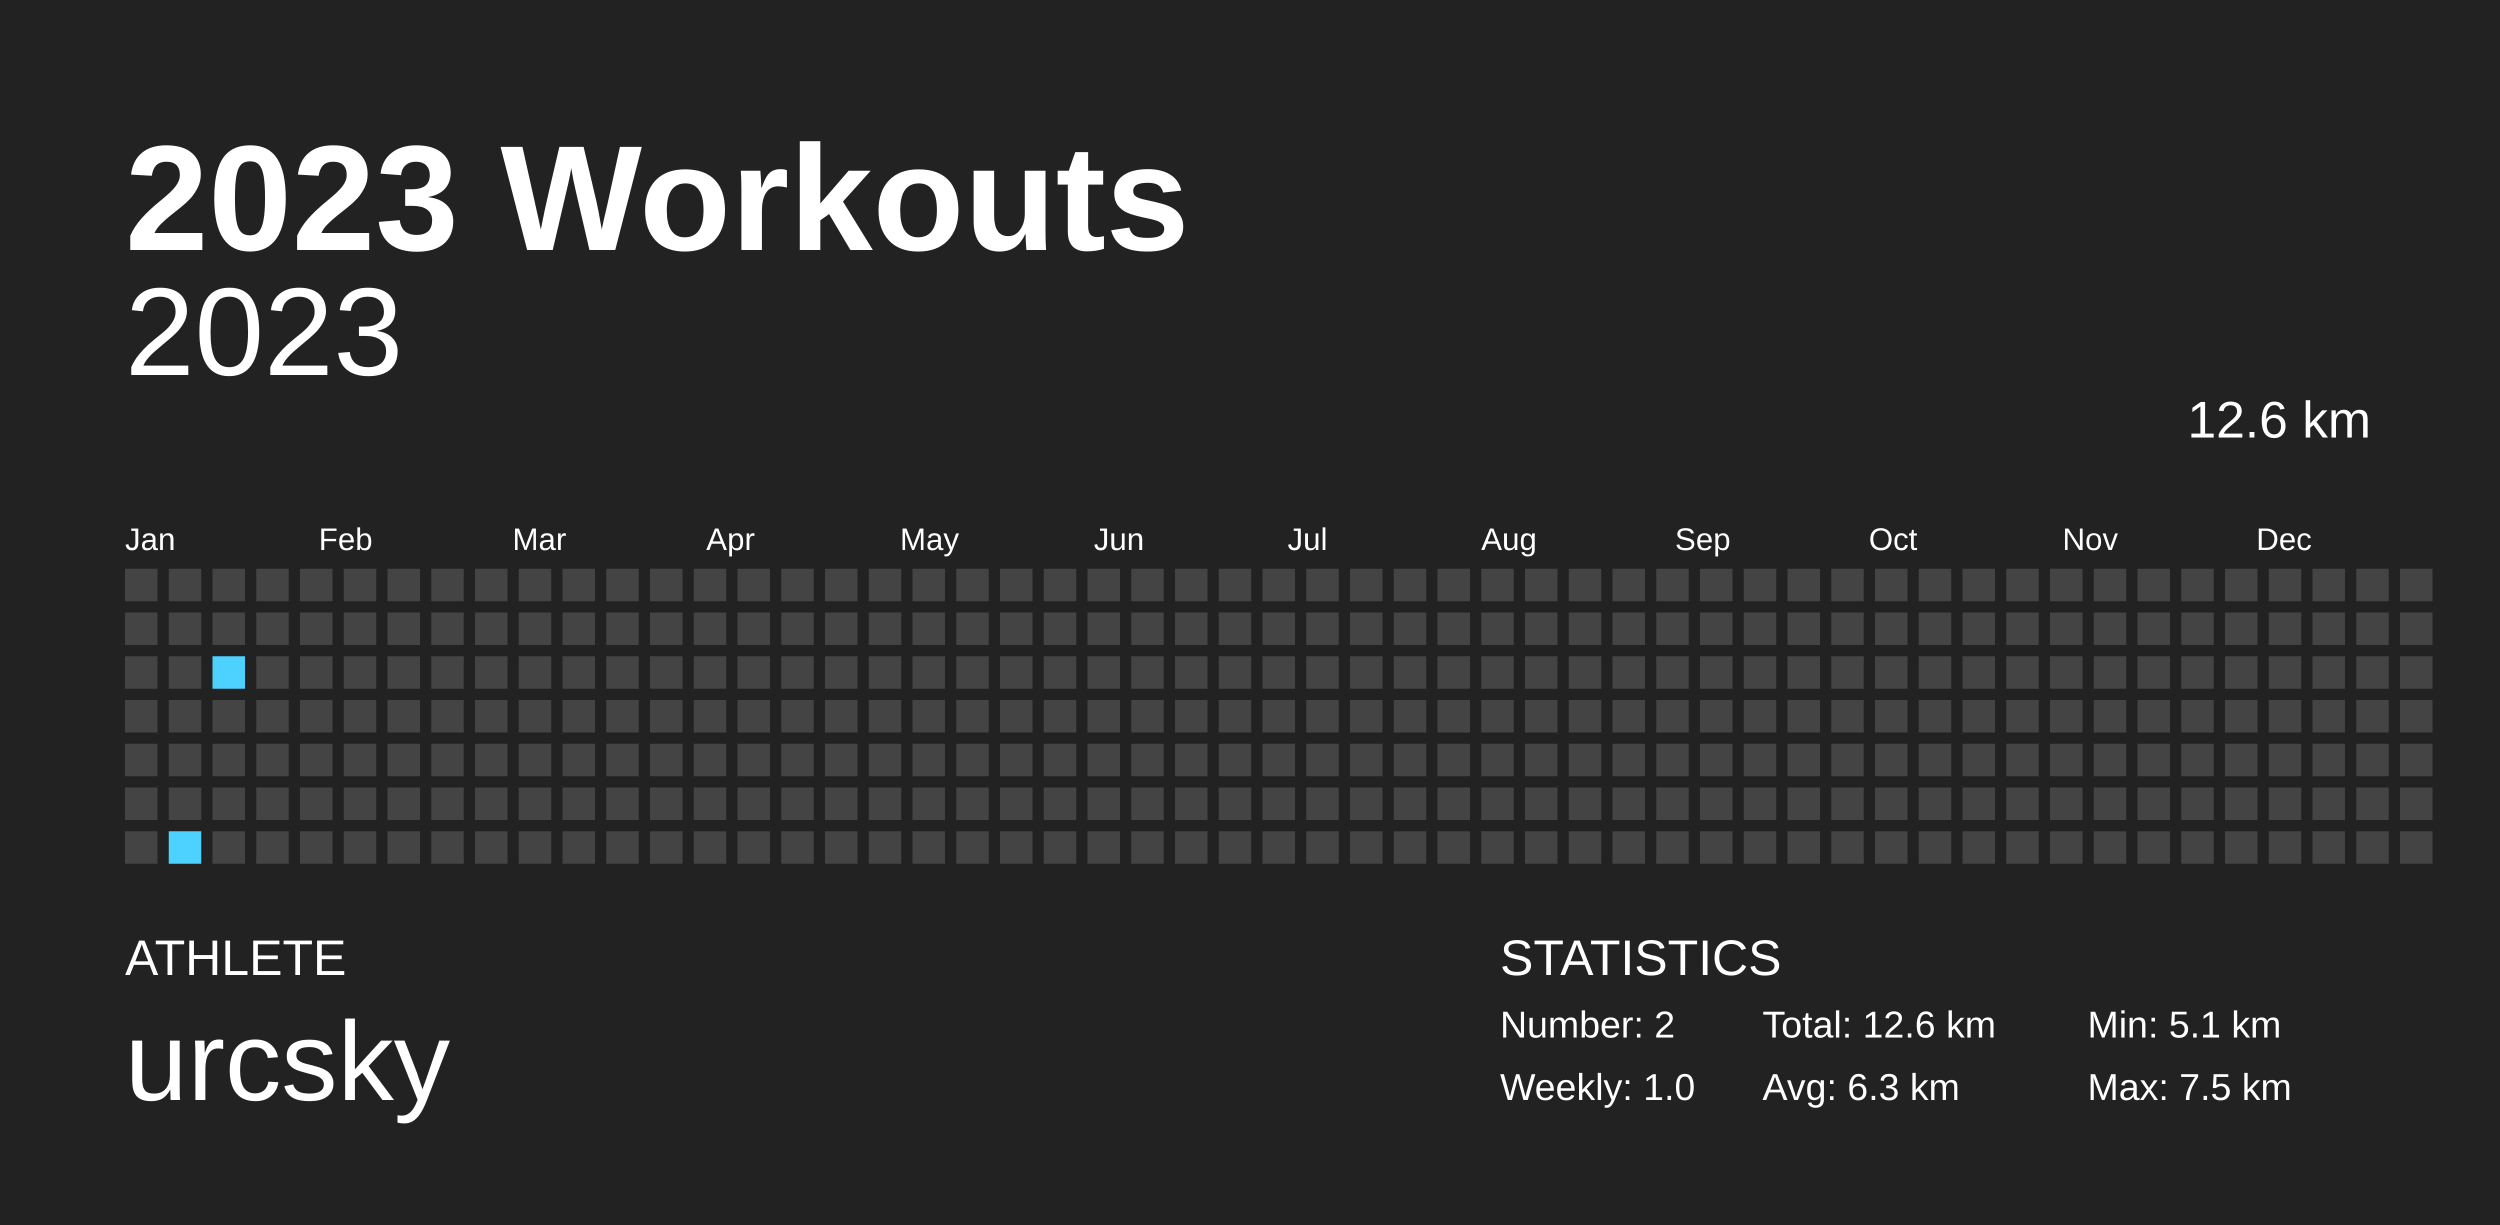
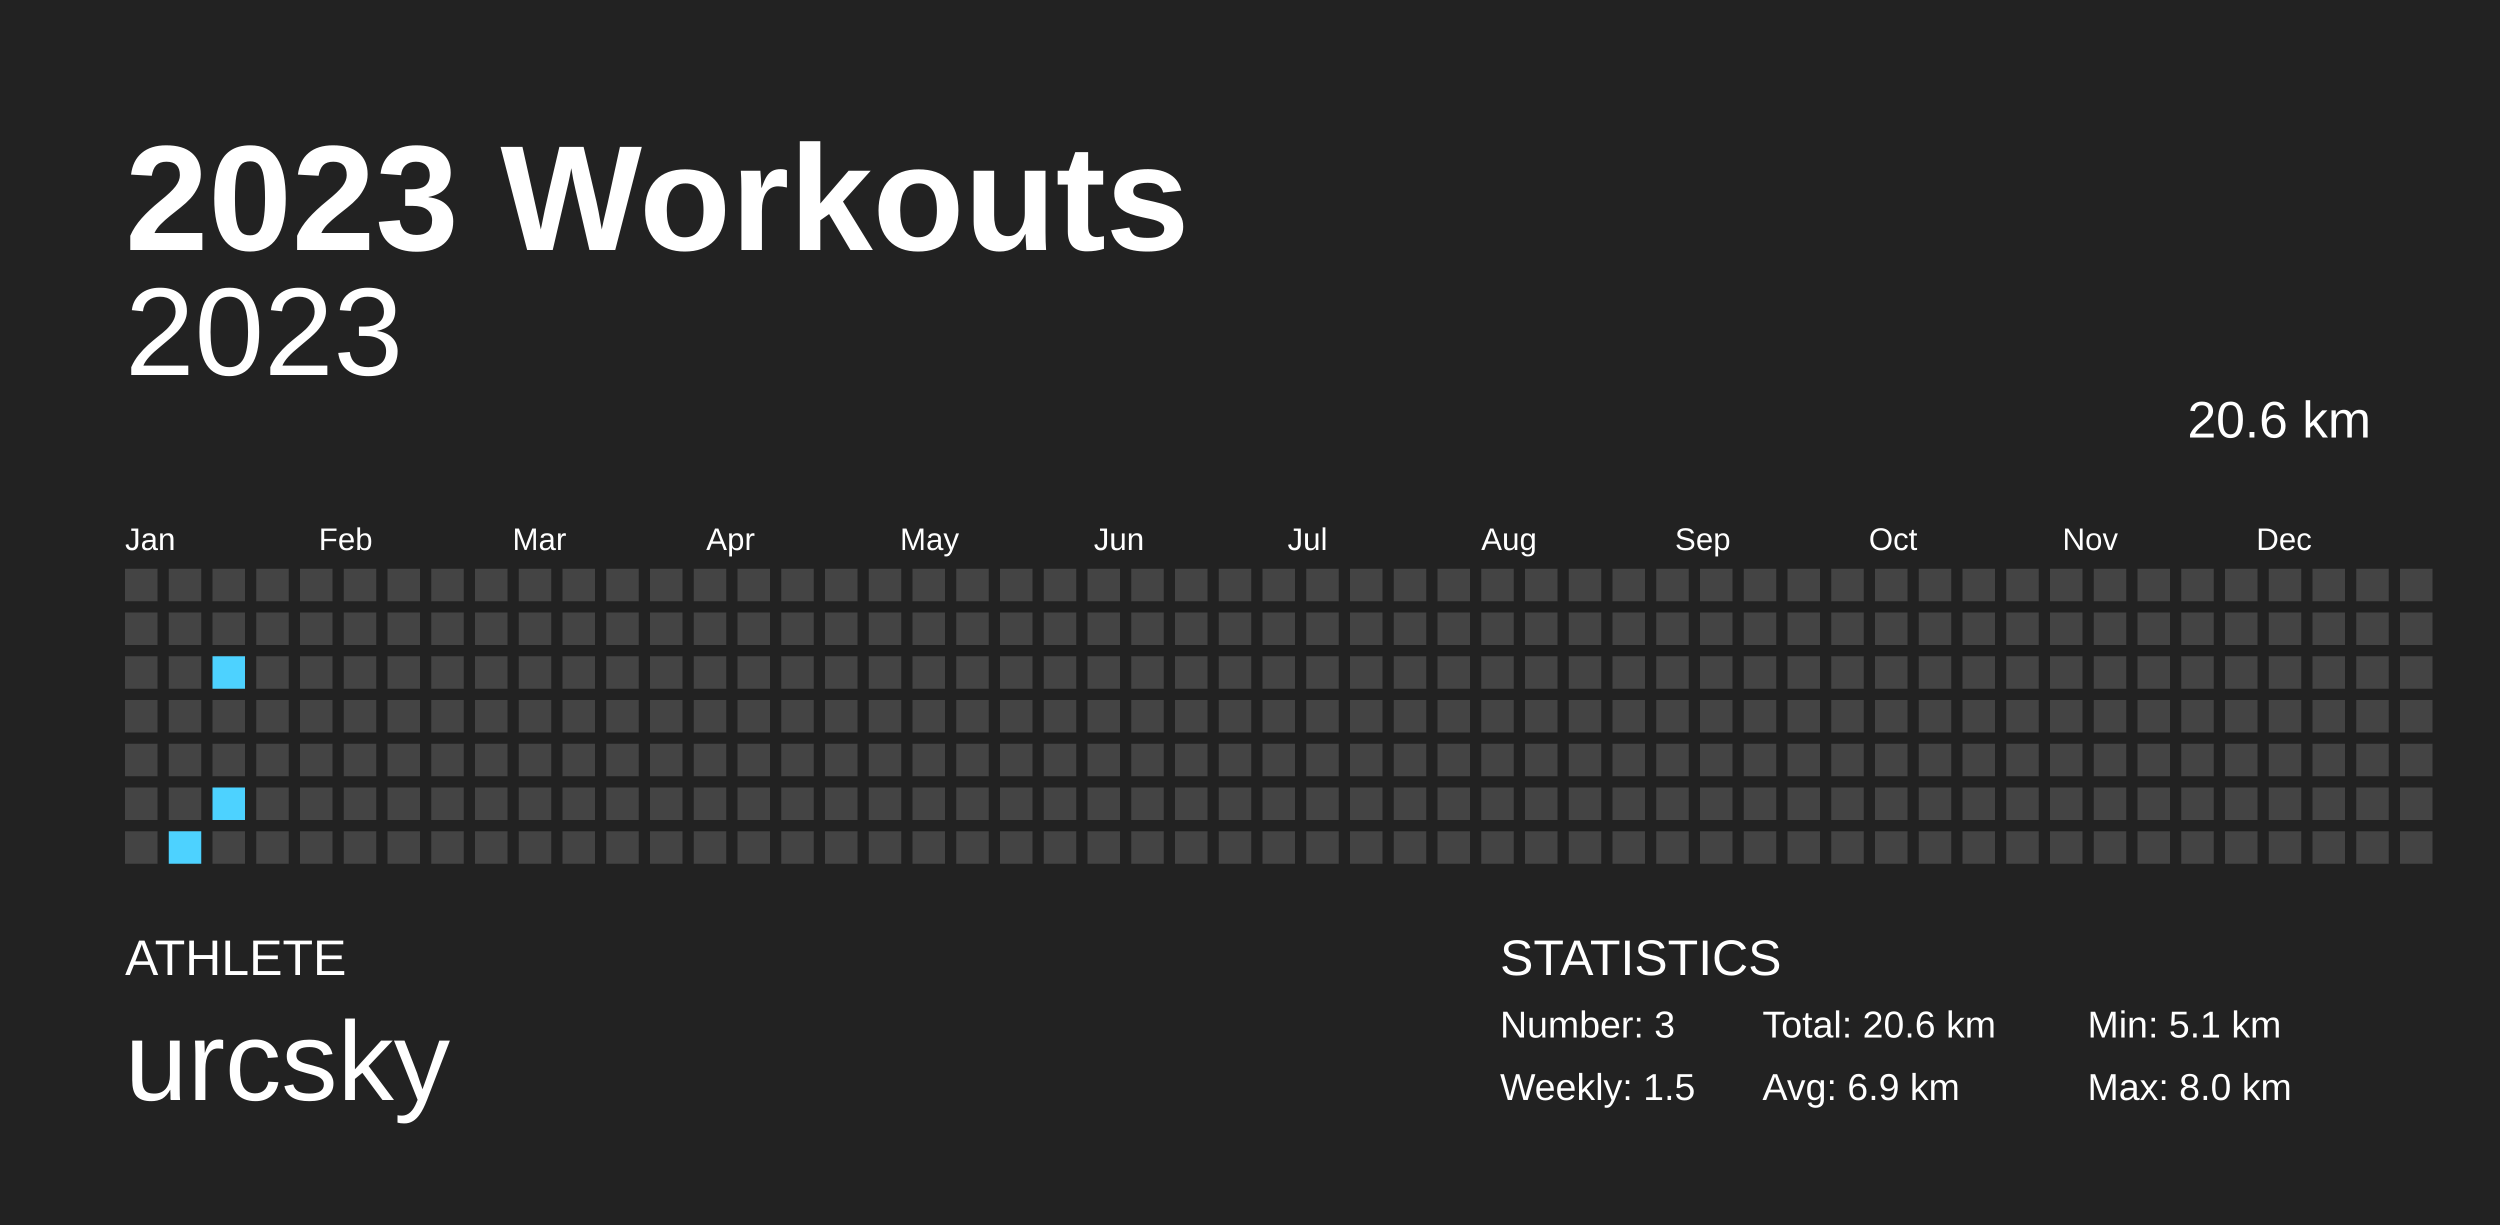
<svg xmlns="http://www.w3.org/2000/svg" baseProfile="full" height="98mm" version="1.1" viewBox="0,0,200,98" width="200mm">
  <defs />
  <rect fill="#222222" height="98" width="200" x="0" y="0" />
  <text fill="#FFFFFF" style="font-size:12px; font-family:Arial; font-weight:bold;" x="10" y="20">2023 Workouts</text>
  <text fill="#FFFFFF" style="font-size:4px; font-family:Arial" x="10" y="78">ATHLETE</text>
  <text fill="#FFFFFF" style="font-size:9px; font-family:Arial" x="10" y="88">urcsky</text>
  <text fill="#FFFFFF" style="font-size:4px; font-family:Arial" x="120" y="78">STATISTICS</text>
-   <text fill="#FFFFFF" style="font-size:3px; font-family:Arial" x="120" y="83">Number: 2</text>
-   <text fill="#FFFFFF" style="font-size:3px; font-family:Arial" x="120" y="88">Weekly: 1.0</text>
-   <text fill="#FFFFFF" style="font-size:3px; font-family:Arial" x="141" y="83">Total: 12.6 km</text>
-   <text fill="#FFFFFF" style="font-size:3px; font-family:Arial" x="141" y="88">Avg: 6.3 km</text>
+   <text fill="#FFFFFF" style="font-size:3px; font-family:Arial" x="120" y="83">Number: 3</text>
+   <text fill="#FFFFFF" style="font-size:3px; font-family:Arial" x="120" y="88">Weekly: 1.5</text>
+   <text fill="#FFFFFF" style="font-size:3px; font-family:Arial" x="141" y="83">Total: 20.6 km</text>
+   <text fill="#FFFFFF" style="font-size:3px; font-family:Arial" x="141" y="88">Avg: 6.9 km</text>
  <text fill="#FFFFFF" style="font-size:3px; font-family:Arial" x="167" y="83">Min: 5.1 km</text>
-   <text fill="#FFFFFF" style="font-size:3px; font-family:Arial" x="167" y="88">Max: 7.5 km</text>
+   <text fill="#FFFFFF" style="font-size:3px; font-family:Arial" x="167" y="88">Max: 8.0 km</text>
  <text alignment-baseline="hanging" fill="#FFFFFF" style="font-size:10.0px; font-family:Arial;" x="10" y="30">2023</text>
-   <text alignment-baseline="hanging" fill="#FFFFFF" style="font-size:4.125px; font-family:Arial;" x="175" y="35">12.6 km</text>
+   <text alignment-baseline="hanging" fill="#FFFFFF" style="font-size:4.125px; font-family:Arial;" x="175" y="35">20.6 km</text>
  <text fill="#FFFFFF" style="font-size:2.5px; font-family:Arial" x="10.0" y="44">Jan</text>
  <text fill="#FFFFFF" style="font-size:2.5px; font-family:Arial" x="25.5" y="44">Feb</text>
  <text fill="#FFFFFF" style="font-size:2.5px; font-family:Arial" x="41.0" y="44">Mar</text>
  <text fill="#FFFFFF" style="font-size:2.5px; font-family:Arial" x="56.5" y="44">Apr</text>
  <text fill="#FFFFFF" style="font-size:2.5px; font-family:Arial" x="72.0" y="44">May</text>
  <text fill="#FFFFFF" style="font-size:2.5px; font-family:Arial" x="87.5" y="44">Jun</text>
  <text fill="#FFFFFF" style="font-size:2.5px; font-family:Arial" x="103.0" y="44">Jul</text>
  <text fill="#FFFFFF" style="font-size:2.5px; font-family:Arial" x="118.5" y="44">Aug</text>
  <text fill="#FFFFFF" style="font-size:2.5px; font-family:Arial" x="134.0" y="44">Sep</text>
  <text fill="#FFFFFF" style="font-size:2.5px; font-family:Arial" x="149.5" y="44">Oct</text>
  <text fill="#FFFFFF" style="font-size:2.5px; font-family:Arial" x="165.0" y="44">Nov</text>
  <text fill="#FFFFFF" style="font-size:2.5px; font-family:Arial" x="180.5" y="44">Dec</text>
  <rect fill="#444444" height="2.6" width="2.6" x="10.0" y="45.5" />
  <rect fill="#444444" height="2.6" width="2.6" x="10.0" y="49.0" />
  <rect fill="#444444" height="2.6" width="2.6" x="10.0" y="52.5" />
  <rect fill="#444444" height="2.6" width="2.6" x="10.0" y="56.0" />
  <rect fill="#444444" height="2.6" width="2.6" x="10.0" y="59.5" />
  <rect fill="#444444" height="2.6" width="2.6" x="10.0" y="63.0" />
  <rect fill="#444444" height="2.6" width="2.6" x="10.0" y="66.5" />
  <rect fill="#444444" height="2.6" width="2.6" x="13.5" y="45.5" />
  <rect fill="#444444" height="2.6" width="2.6" x="13.5" y="49.0" />
  <rect fill="#444444" height="2.6" width="2.6" x="13.5" y="52.5" />
  <rect fill="#444444" height="2.6" width="2.6" x="13.5" y="56.0" />
  <rect fill="#444444" height="2.6" width="2.6" x="13.5" y="59.5" />
  <rect fill="#444444" height="2.6" width="2.6" x="13.5" y="63.0" />
  <rect fill="#4dd2ff" height="2.6" width="2.6" x="13.5" y="66.5" />
  <rect fill="#444444" height="2.6" width="2.6" x="17.0" y="45.5" />
  <rect fill="#444444" height="2.6" width="2.6" x="17.0" y="49.0" />
  <rect fill="#4dd2ff" height="2.6" width="2.6" x="17.0" y="52.5" />
  <rect fill="#444444" height="2.6" width="2.6" x="17.0" y="56.0" />
  <rect fill="#444444" height="2.6" width="2.6" x="17.0" y="59.5" />
-   <rect fill="#444444" height="2.6" width="2.6" x="17.0" y="63.0" />
+   <rect fill="#4dd2ff" height="2.6" width="2.6" x="17.0" y="63.0" />
  <rect fill="#444444" height="2.6" width="2.6" x="17.0" y="66.5" />
  <rect fill="#444444" height="2.6" width="2.6" x="20.5" y="45.5" />
  <rect fill="#444444" height="2.6" width="2.6" x="20.5" y="49.0" />
  <rect fill="#444444" height="2.6" width="2.6" x="20.5" y="52.5" />
  <rect fill="#444444" height="2.6" width="2.6" x="20.5" y="56.0" />
  <rect fill="#444444" height="2.6" width="2.6" x="20.5" y="59.5" />
  <rect fill="#444444" height="2.6" width="2.6" x="20.5" y="63.0" />
  <rect fill="#444444" height="2.6" width="2.6" x="20.5" y="66.5" />
  <rect fill="#444444" height="2.6" width="2.6" x="24.0" y="45.5" />
  <rect fill="#444444" height="2.6" width="2.6" x="24.0" y="49.0" />
  <rect fill="#444444" height="2.6" width="2.6" x="24.0" y="52.5" />
  <rect fill="#444444" height="2.6" width="2.6" x="24.0" y="56.0" />
  <rect fill="#444444" height="2.6" width="2.6" x="24.0" y="59.5" />
  <rect fill="#444444" height="2.6" width="2.6" x="24.0" y="63.0" />
  <rect fill="#444444" height="2.6" width="2.6" x="24.0" y="66.5" />
  <rect fill="#444444" height="2.6" width="2.6" x="27.5" y="45.5" />
  <rect fill="#444444" height="2.6" width="2.6" x="27.5" y="49.0" />
  <rect fill="#444444" height="2.6" width="2.6" x="27.5" y="52.5" />
  <rect fill="#444444" height="2.6" width="2.6" x="27.5" y="56.0" />
  <rect fill="#444444" height="2.6" width="2.6" x="27.5" y="59.5" />
  <rect fill="#444444" height="2.6" width="2.6" x="27.5" y="63.0" />
  <rect fill="#444444" height="2.6" width="2.6" x="27.5" y="66.5" />
  <rect fill="#444444" height="2.6" width="2.6" x="31.0" y="45.5" />
  <rect fill="#444444" height="2.6" width="2.6" x="31.0" y="49.0" />
  <rect fill="#444444" height="2.6" width="2.6" x="31.0" y="52.5" />
  <rect fill="#444444" height="2.6" width="2.6" x="31.0" y="56.0" />
  <rect fill="#444444" height="2.6" width="2.6" x="31.0" y="59.5" />
  <rect fill="#444444" height="2.6" width="2.6" x="31.0" y="63.0" />
  <rect fill="#444444" height="2.6" width="2.6" x="31.0" y="66.5" />
  <rect fill="#444444" height="2.6" width="2.6" x="34.5" y="45.5" />
  <rect fill="#444444" height="2.6" width="2.6" x="34.5" y="49.0" />
  <rect fill="#444444" height="2.6" width="2.6" x="34.5" y="52.5" />
  <rect fill="#444444" height="2.6" width="2.6" x="34.5" y="56.0" />
  <rect fill="#444444" height="2.6" width="2.6" x="34.5" y="59.5" />
  <rect fill="#444444" height="2.6" width="2.6" x="34.5" y="63.0" />
  <rect fill="#444444" height="2.6" width="2.6" x="34.5" y="66.5" />
  <rect fill="#444444" height="2.6" width="2.6" x="38.0" y="45.5" />
  <rect fill="#444444" height="2.6" width="2.6" x="38.0" y="49.0" />
  <rect fill="#444444" height="2.6" width="2.6" x="38.0" y="52.5" />
  <rect fill="#444444" height="2.6" width="2.6" x="38.0" y="56.0" />
  <rect fill="#444444" height="2.6" width="2.6" x="38.0" y="59.5" />
  <rect fill="#444444" height="2.6" width="2.6" x="38.0" y="63.0" />
  <rect fill="#444444" height="2.6" width="2.6" x="38.0" y="66.5" />
  <rect fill="#444444" height="2.6" width="2.6" x="41.5" y="45.5" />
  <rect fill="#444444" height="2.6" width="2.6" x="41.5" y="49.0" />
  <rect fill="#444444" height="2.6" width="2.6" x="41.5" y="52.5" />
  <rect fill="#444444" height="2.6" width="2.6" x="41.5" y="56.0" />
  <rect fill="#444444" height="2.6" width="2.6" x="41.5" y="59.5" />
  <rect fill="#444444" height="2.6" width="2.6" x="41.5" y="63.0" />
  <rect fill="#444444" height="2.6" width="2.6" x="41.5" y="66.5" />
  <rect fill="#444444" height="2.6" width="2.6" x="45.0" y="45.5" />
  <rect fill="#444444" height="2.6" width="2.6" x="45.0" y="49.0" />
  <rect fill="#444444" height="2.6" width="2.6" x="45.0" y="52.5" />
  <rect fill="#444444" height="2.6" width="2.6" x="45.0" y="56.0" />
  <rect fill="#444444" height="2.6" width="2.6" x="45.0" y="59.5" />
  <rect fill="#444444" height="2.6" width="2.6" x="45.0" y="63.0" />
  <rect fill="#444444" height="2.6" width="2.6" x="45.0" y="66.5" />
  <rect fill="#444444" height="2.6" width="2.6" x="48.5" y="45.5" />
  <rect fill="#444444" height="2.6" width="2.6" x="48.5" y="49.0" />
  <rect fill="#444444" height="2.6" width="2.6" x="48.5" y="52.5" />
  <rect fill="#444444" height="2.6" width="2.6" x="48.5" y="56.0" />
  <rect fill="#444444" height="2.6" width="2.6" x="48.5" y="59.5" />
  <rect fill="#444444" height="2.6" width="2.6" x="48.5" y="63.0" />
  <rect fill="#444444" height="2.6" width="2.6" x="48.5" y="66.5" />
  <rect fill="#444444" height="2.6" width="2.6" x="52.0" y="45.5" />
  <rect fill="#444444" height="2.6" width="2.6" x="52.0" y="49.0" />
  <rect fill="#444444" height="2.6" width="2.6" x="52.0" y="52.5" />
  <rect fill="#444444" height="2.6" width="2.6" x="52.0" y="56.0" />
  <rect fill="#444444" height="2.6" width="2.6" x="52.0" y="59.5" />
  <rect fill="#444444" height="2.6" width="2.6" x="52.0" y="63.0" />
  <rect fill="#444444" height="2.6" width="2.6" x="52.0" y="66.5" />
  <rect fill="#444444" height="2.6" width="2.6" x="55.5" y="45.5" />
  <rect fill="#444444" height="2.6" width="2.6" x="55.5" y="49.0" />
  <rect fill="#444444" height="2.6" width="2.6" x="55.5" y="52.5" />
  <rect fill="#444444" height="2.6" width="2.6" x="55.5" y="56.0" />
  <rect fill="#444444" height="2.6" width="2.6" x="55.5" y="59.5" />
  <rect fill="#444444" height="2.6" width="2.6" x="55.5" y="63.0" />
  <rect fill="#444444" height="2.6" width="2.6" x="55.5" y="66.5" />
  <rect fill="#444444" height="2.6" width="2.6" x="59.0" y="45.5" />
  <rect fill="#444444" height="2.6" width="2.6" x="59.0" y="49.0" />
  <rect fill="#444444" height="2.6" width="2.6" x="59.0" y="52.5" />
  <rect fill="#444444" height="2.6" width="2.6" x="59.0" y="56.0" />
  <rect fill="#444444" height="2.6" width="2.6" x="59.0" y="59.5" />
  <rect fill="#444444" height="2.6" width="2.6" x="59.0" y="63.0" />
  <rect fill="#444444" height="2.6" width="2.6" x="59.0" y="66.5" />
  <rect fill="#444444" height="2.6" width="2.6" x="62.5" y="45.5" />
  <rect fill="#444444" height="2.6" width="2.6" x="62.5" y="49.0" />
  <rect fill="#444444" height="2.6" width="2.6" x="62.5" y="52.5" />
  <rect fill="#444444" height="2.6" width="2.6" x="62.5" y="56.0" />
  <rect fill="#444444" height="2.6" width="2.6" x="62.5" y="59.5" />
  <rect fill="#444444" height="2.6" width="2.6" x="62.5" y="63.0" />
  <rect fill="#444444" height="2.6" width="2.6" x="62.5" y="66.5" />
  <rect fill="#444444" height="2.6" width="2.6" x="66.0" y="45.5" />
  <rect fill="#444444" height="2.6" width="2.6" x="66.0" y="49.0" />
  <rect fill="#444444" height="2.6" width="2.6" x="66.0" y="52.5" />
  <rect fill="#444444" height="2.6" width="2.6" x="66.0" y="56.0" />
  <rect fill="#444444" height="2.6" width="2.6" x="66.0" y="59.5" />
  <rect fill="#444444" height="2.6" width="2.6" x="66.0" y="63.0" />
  <rect fill="#444444" height="2.6" width="2.6" x="66.0" y="66.5" />
  <rect fill="#444444" height="2.6" width="2.6" x="69.5" y="45.5" />
  <rect fill="#444444" height="2.6" width="2.6" x="69.5" y="49.0" />
  <rect fill="#444444" height="2.6" width="2.6" x="69.5" y="52.5" />
  <rect fill="#444444" height="2.6" width="2.6" x="69.5" y="56.0" />
  <rect fill="#444444" height="2.6" width="2.6" x="69.5" y="59.5" />
  <rect fill="#444444" height="2.6" width="2.6" x="69.5" y="63.0" />
  <rect fill="#444444" height="2.6" width="2.6" x="69.5" y="66.5" />
  <rect fill="#444444" height="2.6" width="2.6" x="73.0" y="45.5" />
  <rect fill="#444444" height="2.6" width="2.6" x="73.0" y="49.0" />
  <rect fill="#444444" height="2.6" width="2.6" x="73.0" y="52.5" />
  <rect fill="#444444" height="2.6" width="2.6" x="73.0" y="56.0" />
  <rect fill="#444444" height="2.6" width="2.6" x="73.0" y="59.5" />
  <rect fill="#444444" height="2.6" width="2.6" x="73.0" y="63.0" />
  <rect fill="#444444" height="2.6" width="2.6" x="73.0" y="66.5" />
  <rect fill="#444444" height="2.6" width="2.6" x="76.5" y="45.5" />
  <rect fill="#444444" height="2.6" width="2.6" x="76.5" y="49.0" />
  <rect fill="#444444" height="2.6" width="2.6" x="76.5" y="52.5" />
  <rect fill="#444444" height="2.6" width="2.6" x="76.5" y="56.0" />
  <rect fill="#444444" height="2.6" width="2.6" x="76.5" y="59.5" />
  <rect fill="#444444" height="2.6" width="2.6" x="76.5" y="63.0" />
  <rect fill="#444444" height="2.6" width="2.6" x="76.5" y="66.5" />
  <rect fill="#444444" height="2.6" width="2.6" x="80.0" y="45.5" />
  <rect fill="#444444" height="2.6" width="2.6" x="80.0" y="49.0" />
  <rect fill="#444444" height="2.6" width="2.6" x="80.0" y="52.5" />
  <rect fill="#444444" height="2.6" width="2.6" x="80.0" y="56.0" />
  <rect fill="#444444" height="2.6" width="2.6" x="80.0" y="59.5" />
  <rect fill="#444444" height="2.6" width="2.6" x="80.0" y="63.0" />
  <rect fill="#444444" height="2.6" width="2.6" x="80.0" y="66.5" />
  <rect fill="#444444" height="2.6" width="2.6" x="83.5" y="45.5" />
  <rect fill="#444444" height="2.6" width="2.6" x="83.5" y="49.0" />
  <rect fill="#444444" height="2.6" width="2.6" x="83.5" y="52.5" />
  <rect fill="#444444" height="2.6" width="2.6" x="83.5" y="56.0" />
  <rect fill="#444444" height="2.6" width="2.6" x="83.5" y="59.5" />
  <rect fill="#444444" height="2.6" width="2.6" x="83.5" y="63.0" />
  <rect fill="#444444" height="2.6" width="2.6" x="83.5" y="66.5" />
  <rect fill="#444444" height="2.6" width="2.6" x="87.0" y="45.5" />
  <rect fill="#444444" height="2.6" width="2.6" x="87.0" y="49.0" />
  <rect fill="#444444" height="2.6" width="2.6" x="87.0" y="52.5" />
  <rect fill="#444444" height="2.6" width="2.6" x="87.0" y="56.0" />
  <rect fill="#444444" height="2.6" width="2.6" x="87.0" y="59.5" />
  <rect fill="#444444" height="2.6" width="2.6" x="87.0" y="63.0" />
  <rect fill="#444444" height="2.6" width="2.6" x="87.0" y="66.5" />
  <rect fill="#444444" height="2.6" width="2.6" x="90.5" y="45.5" />
  <rect fill="#444444" height="2.6" width="2.6" x="90.5" y="49.0" />
  <rect fill="#444444" height="2.6" width="2.6" x="90.5" y="52.5" />
  <rect fill="#444444" height="2.6" width="2.6" x="90.5" y="56.0" />
  <rect fill="#444444" height="2.6" width="2.6" x="90.5" y="59.5" />
  <rect fill="#444444" height="2.6" width="2.6" x="90.5" y="63.0" />
  <rect fill="#444444" height="2.6" width="2.6" x="90.5" y="66.5" />
  <rect fill="#444444" height="2.6" width="2.6" x="94.0" y="45.5" />
  <rect fill="#444444" height="2.6" width="2.6" x="94.0" y="49.0" />
  <rect fill="#444444" height="2.6" width="2.6" x="94.0" y="52.5" />
  <rect fill="#444444" height="2.6" width="2.6" x="94.0" y="56.0" />
  <rect fill="#444444" height="2.6" width="2.6" x="94.0" y="59.5" />
  <rect fill="#444444" height="2.6" width="2.6" x="94.0" y="63.0" />
  <rect fill="#444444" height="2.6" width="2.6" x="94.0" y="66.5" />
  <rect fill="#444444" height="2.6" width="2.6" x="97.5" y="45.5" />
  <rect fill="#444444" height="2.6" width="2.6" x="97.5" y="49.0" />
  <rect fill="#444444" height="2.6" width="2.6" x="97.5" y="52.5" />
  <rect fill="#444444" height="2.6" width="2.6" x="97.5" y="56.0" />
  <rect fill="#444444" height="2.6" width="2.6" x="97.5" y="59.5" />
  <rect fill="#444444" height="2.6" width="2.6" x="97.5" y="63.0" />
  <rect fill="#444444" height="2.6" width="2.6" x="97.5" y="66.5" />
  <rect fill="#444444" height="2.6" width="2.6" x="101.0" y="45.5" />
  <rect fill="#444444" height="2.6" width="2.6" x="101.0" y="49.0" />
  <rect fill="#444444" height="2.6" width="2.6" x="101.0" y="52.5" />
  <rect fill="#444444" height="2.6" width="2.6" x="101.0" y="56.0" />
  <rect fill="#444444" height="2.6" width="2.6" x="101.0" y="59.5" />
  <rect fill="#444444" height="2.6" width="2.6" x="101.0" y="63.0" />
  <rect fill="#444444" height="2.6" width="2.6" x="101.0" y="66.5" />
  <rect fill="#444444" height="2.6" width="2.6" x="104.5" y="45.5" />
  <rect fill="#444444" height="2.6" width="2.6" x="104.5" y="49.0" />
  <rect fill="#444444" height="2.6" width="2.6" x="104.5" y="52.5" />
  <rect fill="#444444" height="2.6" width="2.6" x="104.5" y="56.0" />
  <rect fill="#444444" height="2.6" width="2.6" x="104.5" y="59.5" />
  <rect fill="#444444" height="2.6" width="2.6" x="104.5" y="63.0" />
  <rect fill="#444444" height="2.6" width="2.6" x="104.5" y="66.5" />
  <rect fill="#444444" height="2.6" width="2.6" x="108.0" y="45.5" />
  <rect fill="#444444" height="2.6" width="2.6" x="108.0" y="49.0" />
  <rect fill="#444444" height="2.6" width="2.6" x="108.0" y="52.5" />
  <rect fill="#444444" height="2.6" width="2.6" x="108.0" y="56.0" />
  <rect fill="#444444" height="2.6" width="2.6" x="108.0" y="59.5" />
  <rect fill="#444444" height="2.6" width="2.6" x="108.0" y="63.0" />
  <rect fill="#444444" height="2.6" width="2.6" x="108.0" y="66.5" />
  <rect fill="#444444" height="2.6" width="2.6" x="111.5" y="45.5" />
  <rect fill="#444444" height="2.6" width="2.6" x="111.5" y="49.0" />
  <rect fill="#444444" height="2.6" width="2.6" x="111.5" y="52.5" />
  <rect fill="#444444" height="2.6" width="2.6" x="111.5" y="56.0" />
  <rect fill="#444444" height="2.6" width="2.6" x="111.5" y="59.5" />
  <rect fill="#444444" height="2.6" width="2.6" x="111.5" y="63.0" />
  <rect fill="#444444" height="2.6" width="2.6" x="111.5" y="66.5" />
  <rect fill="#444444" height="2.6" width="2.6" x="115.0" y="45.5" />
  <rect fill="#444444" height="2.6" width="2.6" x="115.0" y="49.0" />
  <rect fill="#444444" height="2.6" width="2.6" x="115.0" y="52.5" />
  <rect fill="#444444" height="2.6" width="2.6" x="115.0" y="56.0" />
  <rect fill="#444444" height="2.6" width="2.6" x="115.0" y="59.5" />
  <rect fill="#444444" height="2.6" width="2.6" x="115.0" y="63.0" />
  <rect fill="#444444" height="2.6" width="2.6" x="115.0" y="66.5" />
  <rect fill="#444444" height="2.6" width="2.6" x="118.5" y="45.5" />
  <rect fill="#444444" height="2.6" width="2.6" x="118.5" y="49.0" />
  <rect fill="#444444" height="2.6" width="2.6" x="118.5" y="52.5" />
  <rect fill="#444444" height="2.6" width="2.6" x="118.5" y="56.0" />
  <rect fill="#444444" height="2.6" width="2.6" x="118.5" y="59.5" />
  <rect fill="#444444" height="2.6" width="2.6" x="118.5" y="63.0" />
  <rect fill="#444444" height="2.6" width="2.6" x="118.5" y="66.5" />
  <rect fill="#444444" height="2.6" width="2.6" x="122.0" y="45.5" />
  <rect fill="#444444" height="2.6" width="2.6" x="122.0" y="49.0" />
  <rect fill="#444444" height="2.6" width="2.6" x="122.0" y="52.5" />
  <rect fill="#444444" height="2.6" width="2.6" x="122.0" y="56.0" />
  <rect fill="#444444" height="2.6" width="2.6" x="122.0" y="59.5" />
  <rect fill="#444444" height="2.6" width="2.6" x="122.0" y="63.0" />
  <rect fill="#444444" height="2.6" width="2.6" x="122.0" y="66.5" />
  <rect fill="#444444" height="2.6" width="2.6" x="125.5" y="45.5" />
  <rect fill="#444444" height="2.6" width="2.6" x="125.5" y="49.0" />
  <rect fill="#444444" height="2.6" width="2.6" x="125.5" y="52.5" />
  <rect fill="#444444" height="2.6" width="2.6" x="125.5" y="56.0" />
  <rect fill="#444444" height="2.6" width="2.6" x="125.5" y="59.5" />
  <rect fill="#444444" height="2.6" width="2.6" x="125.5" y="63.0" />
  <rect fill="#444444" height="2.6" width="2.6" x="125.5" y="66.5" />
  <rect fill="#444444" height="2.6" width="2.6" x="129.0" y="45.5" />
  <rect fill="#444444" height="2.6" width="2.6" x="129.0" y="49.0" />
  <rect fill="#444444" height="2.6" width="2.6" x="129.0" y="52.5" />
  <rect fill="#444444" height="2.6" width="2.6" x="129.0" y="56.0" />
  <rect fill="#444444" height="2.6" width="2.6" x="129.0" y="59.5" />
  <rect fill="#444444" height="2.6" width="2.6" x="129.0" y="63.0" />
  <rect fill="#444444" height="2.6" width="2.6" x="129.0" y="66.5" />
  <rect fill="#444444" height="2.6" width="2.6" x="132.5" y="45.5" />
  <rect fill="#444444" height="2.6" width="2.6" x="132.5" y="49.0" />
  <rect fill="#444444" height="2.6" width="2.6" x="132.5" y="52.5" />
  <rect fill="#444444" height="2.6" width="2.6" x="132.5" y="56.0" />
  <rect fill="#444444" height="2.6" width="2.6" x="132.5" y="59.5" />
  <rect fill="#444444" height="2.6" width="2.6" x="132.5" y="63.0" />
  <rect fill="#444444" height="2.6" width="2.6" x="132.5" y="66.5" />
  <rect fill="#444444" height="2.6" width="2.6" x="136.0" y="45.5" />
  <rect fill="#444444" height="2.6" width="2.6" x="136.0" y="49.0" />
  <rect fill="#444444" height="2.6" width="2.6" x="136.0" y="52.5" />
  <rect fill="#444444" height="2.6" width="2.6" x="136.0" y="56.0" />
  <rect fill="#444444" height="2.6" width="2.6" x="136.0" y="59.5" />
  <rect fill="#444444" height="2.6" width="2.6" x="136.0" y="63.0" />
  <rect fill="#444444" height="2.6" width="2.6" x="136.0" y="66.5" />
  <rect fill="#444444" height="2.6" width="2.6" x="139.5" y="45.5" />
  <rect fill="#444444" height="2.6" width="2.6" x="139.5" y="49.0" />
  <rect fill="#444444" height="2.6" width="2.6" x="139.5" y="52.5" />
  <rect fill="#444444" height="2.6" width="2.6" x="139.5" y="56.0" />
  <rect fill="#444444" height="2.6" width="2.6" x="139.5" y="59.5" />
  <rect fill="#444444" height="2.6" width="2.6" x="139.5" y="63.0" />
  <rect fill="#444444" height="2.6" width="2.6" x="139.5" y="66.5" />
  <rect fill="#444444" height="2.6" width="2.6" x="143.0" y="45.5" />
  <rect fill="#444444" height="2.6" width="2.6" x="143.0" y="49.0" />
  <rect fill="#444444" height="2.6" width="2.6" x="143.0" y="52.5" />
  <rect fill="#444444" height="2.6" width="2.6" x="143.0" y="56.0" />
  <rect fill="#444444" height="2.6" width="2.6" x="143.0" y="59.5" />
  <rect fill="#444444" height="2.6" width="2.6" x="143.0" y="63.0" />
  <rect fill="#444444" height="2.6" width="2.6" x="143.0" y="66.5" />
  <rect fill="#444444" height="2.6" width="2.6" x="146.5" y="45.5" />
  <rect fill="#444444" height="2.6" width="2.6" x="146.5" y="49.0" />
  <rect fill="#444444" height="2.6" width="2.6" x="146.5" y="52.5" />
  <rect fill="#444444" height="2.6" width="2.6" x="146.5" y="56.0" />
  <rect fill="#444444" height="2.6" width="2.6" x="146.5" y="59.5" />
  <rect fill="#444444" height="2.6" width="2.6" x="146.5" y="63.0" />
  <rect fill="#444444" height="2.6" width="2.6" x="146.5" y="66.5" />
  <rect fill="#444444" height="2.6" width="2.6" x="150.0" y="45.5" />
  <rect fill="#444444" height="2.6" width="2.6" x="150.0" y="49.0" />
  <rect fill="#444444" height="2.6" width="2.6" x="150.0" y="52.5" />
  <rect fill="#444444" height="2.6" width="2.6" x="150.0" y="56.0" />
  <rect fill="#444444" height="2.6" width="2.6" x="150.0" y="59.5" />
  <rect fill="#444444" height="2.6" width="2.6" x="150.0" y="63.0" />
  <rect fill="#444444" height="2.6" width="2.6" x="150.0" y="66.5" />
  <rect fill="#444444" height="2.6" width="2.6" x="153.5" y="45.5" />
  <rect fill="#444444" height="2.6" width="2.6" x="153.5" y="49.0" />
  <rect fill="#444444" height="2.6" width="2.6" x="153.5" y="52.5" />
  <rect fill="#444444" height="2.6" width="2.6" x="153.5" y="56.0" />
  <rect fill="#444444" height="2.6" width="2.6" x="153.5" y="59.5" />
  <rect fill="#444444" height="2.6" width="2.6" x="153.5" y="63.0" />
  <rect fill="#444444" height="2.6" width="2.6" x="153.5" y="66.5" />
  <rect fill="#444444" height="2.6" width="2.6" x="157.0" y="45.5" />
  <rect fill="#444444" height="2.6" width="2.6" x="157.0" y="49.0" />
  <rect fill="#444444" height="2.6" width="2.6" x="157.0" y="52.5" />
  <rect fill="#444444" height="2.6" width="2.6" x="157.0" y="56.0" />
  <rect fill="#444444" height="2.6" width="2.6" x="157.0" y="59.5" />
  <rect fill="#444444" height="2.6" width="2.6" x="157.0" y="63.0" />
  <rect fill="#444444" height="2.6" width="2.6" x="157.0" y="66.5" />
  <rect fill="#444444" height="2.6" width="2.6" x="160.5" y="45.5" />
  <rect fill="#444444" height="2.6" width="2.6" x="160.5" y="49.0" />
  <rect fill="#444444" height="2.6" width="2.6" x="160.5" y="52.5" />
  <rect fill="#444444" height="2.6" width="2.6" x="160.5" y="56.0" />
  <rect fill="#444444" height="2.6" width="2.6" x="160.5" y="59.5" />
  <rect fill="#444444" height="2.6" width="2.6" x="160.5" y="63.0" />
  <rect fill="#444444" height="2.6" width="2.6" x="160.5" y="66.5" />
  <rect fill="#444444" height="2.6" width="2.6" x="164.0" y="45.5" />
  <rect fill="#444444" height="2.6" width="2.6" x="164.0" y="49.0" />
  <rect fill="#444444" height="2.6" width="2.6" x="164.0" y="52.5" />
  <rect fill="#444444" height="2.6" width="2.6" x="164.0" y="56.0" />
  <rect fill="#444444" height="2.6" width="2.6" x="164.0" y="59.5" />
  <rect fill="#444444" height="2.6" width="2.6" x="164.0" y="63.0" />
  <rect fill="#444444" height="2.6" width="2.6" x="164.0" y="66.5" />
  <rect fill="#444444" height="2.6" width="2.6" x="167.5" y="45.5" />
  <rect fill="#444444" height="2.6" width="2.6" x="167.5" y="49.0" />
  <rect fill="#444444" height="2.6" width="2.6" x="167.5" y="52.5" />
  <rect fill="#444444" height="2.6" width="2.6" x="167.5" y="56.0" />
  <rect fill="#444444" height="2.6" width="2.6" x="167.5" y="59.5" />
  <rect fill="#444444" height="2.6" width="2.6" x="167.5" y="63.0" />
  <rect fill="#444444" height="2.6" width="2.6" x="167.5" y="66.5" />
  <rect fill="#444444" height="2.6" width="2.6" x="171.0" y="45.5" />
  <rect fill="#444444" height="2.6" width="2.6" x="171.0" y="49.0" />
  <rect fill="#444444" height="2.6" width="2.6" x="171.0" y="52.5" />
  <rect fill="#444444" height="2.6" width="2.6" x="171.0" y="56.0" />
  <rect fill="#444444" height="2.6" width="2.6" x="171.0" y="59.5" />
  <rect fill="#444444" height="2.6" width="2.6" x="171.0" y="63.0" />
  <rect fill="#444444" height="2.6" width="2.6" x="171.0" y="66.5" />
  <rect fill="#444444" height="2.6" width="2.6" x="174.5" y="45.5" />
  <rect fill="#444444" height="2.6" width="2.6" x="174.5" y="49.0" />
  <rect fill="#444444" height="2.6" width="2.6" x="174.5" y="52.5" />
  <rect fill="#444444" height="2.6" width="2.6" x="174.5" y="56.0" />
  <rect fill="#444444" height="2.6" width="2.6" x="174.5" y="59.5" />
  <rect fill="#444444" height="2.6" width="2.6" x="174.5" y="63.0" />
  <rect fill="#444444" height="2.6" width="2.6" x="174.5" y="66.5" />
  <rect fill="#444444" height="2.6" width="2.6" x="178.0" y="45.5" />
  <rect fill="#444444" height="2.6" width="2.6" x="178.0" y="49.0" />
  <rect fill="#444444" height="2.6" width="2.6" x="178.0" y="52.5" />
  <rect fill="#444444" height="2.6" width="2.6" x="178.0" y="56.0" />
  <rect fill="#444444" height="2.6" width="2.6" x="178.0" y="59.5" />
  <rect fill="#444444" height="2.6" width="2.6" x="178.0" y="63.0" />
  <rect fill="#444444" height="2.6" width="2.6" x="178.0" y="66.5" />
  <rect fill="#444444" height="2.6" width="2.6" x="181.5" y="45.5" />
  <rect fill="#444444" height="2.6" width="2.6" x="181.5" y="49.0" />
  <rect fill="#444444" height="2.6" width="2.6" x="181.5" y="52.5" />
  <rect fill="#444444" height="2.6" width="2.6" x="181.5" y="56.0" />
  <rect fill="#444444" height="2.6" width="2.6" x="181.5" y="59.5" />
  <rect fill="#444444" height="2.6" width="2.6" x="181.5" y="63.0" />
  <rect fill="#444444" height="2.6" width="2.6" x="181.5" y="66.5" />
  <rect fill="#444444" height="2.6" width="2.6" x="185.0" y="45.5" />
  <rect fill="#444444" height="2.6" width="2.6" x="185.0" y="49.0" />
  <rect fill="#444444" height="2.6" width="2.6" x="185.0" y="52.5" />
  <rect fill="#444444" height="2.6" width="2.6" x="185.0" y="56.0" />
  <rect fill="#444444" height="2.6" width="2.6" x="185.0" y="59.5" />
  <rect fill="#444444" height="2.6" width="2.6" x="185.0" y="63.0" />
  <rect fill="#444444" height="2.6" width="2.6" x="185.0" y="66.5" />
  <rect fill="#444444" height="2.6" width="2.6" x="188.5" y="45.5" />
  <rect fill="#444444" height="2.6" width="2.6" x="188.5" y="49.0" />
  <rect fill="#444444" height="2.6" width="2.6" x="188.5" y="52.5" />
  <rect fill="#444444" height="2.6" width="2.6" x="188.5" y="56.0" />
  <rect fill="#444444" height="2.6" width="2.6" x="188.5" y="59.5" />
  <rect fill="#444444" height="2.6" width="2.6" x="188.5" y="63.0" />
  <rect fill="#444444" height="2.6" width="2.6" x="188.5" y="66.5" />
  <rect fill="#444444" height="2.6" width="2.6" x="192.0" y="45.5" />
  <rect fill="#444444" height="2.6" width="2.6" x="192.0" y="49.0" />
  <rect fill="#444444" height="2.6" width="2.6" x="192.0" y="52.5" />
  <rect fill="#444444" height="2.6" width="2.6" x="192.0" y="56.0" />
  <rect fill="#444444" height="2.6" width="2.6" x="192.0" y="59.5" />
  <rect fill="#444444" height="2.6" width="2.6" x="192.0" y="63.0" />
  <rect fill="#444444" height="2.6" width="2.6" x="192.0" y="66.5" />
</svg>
